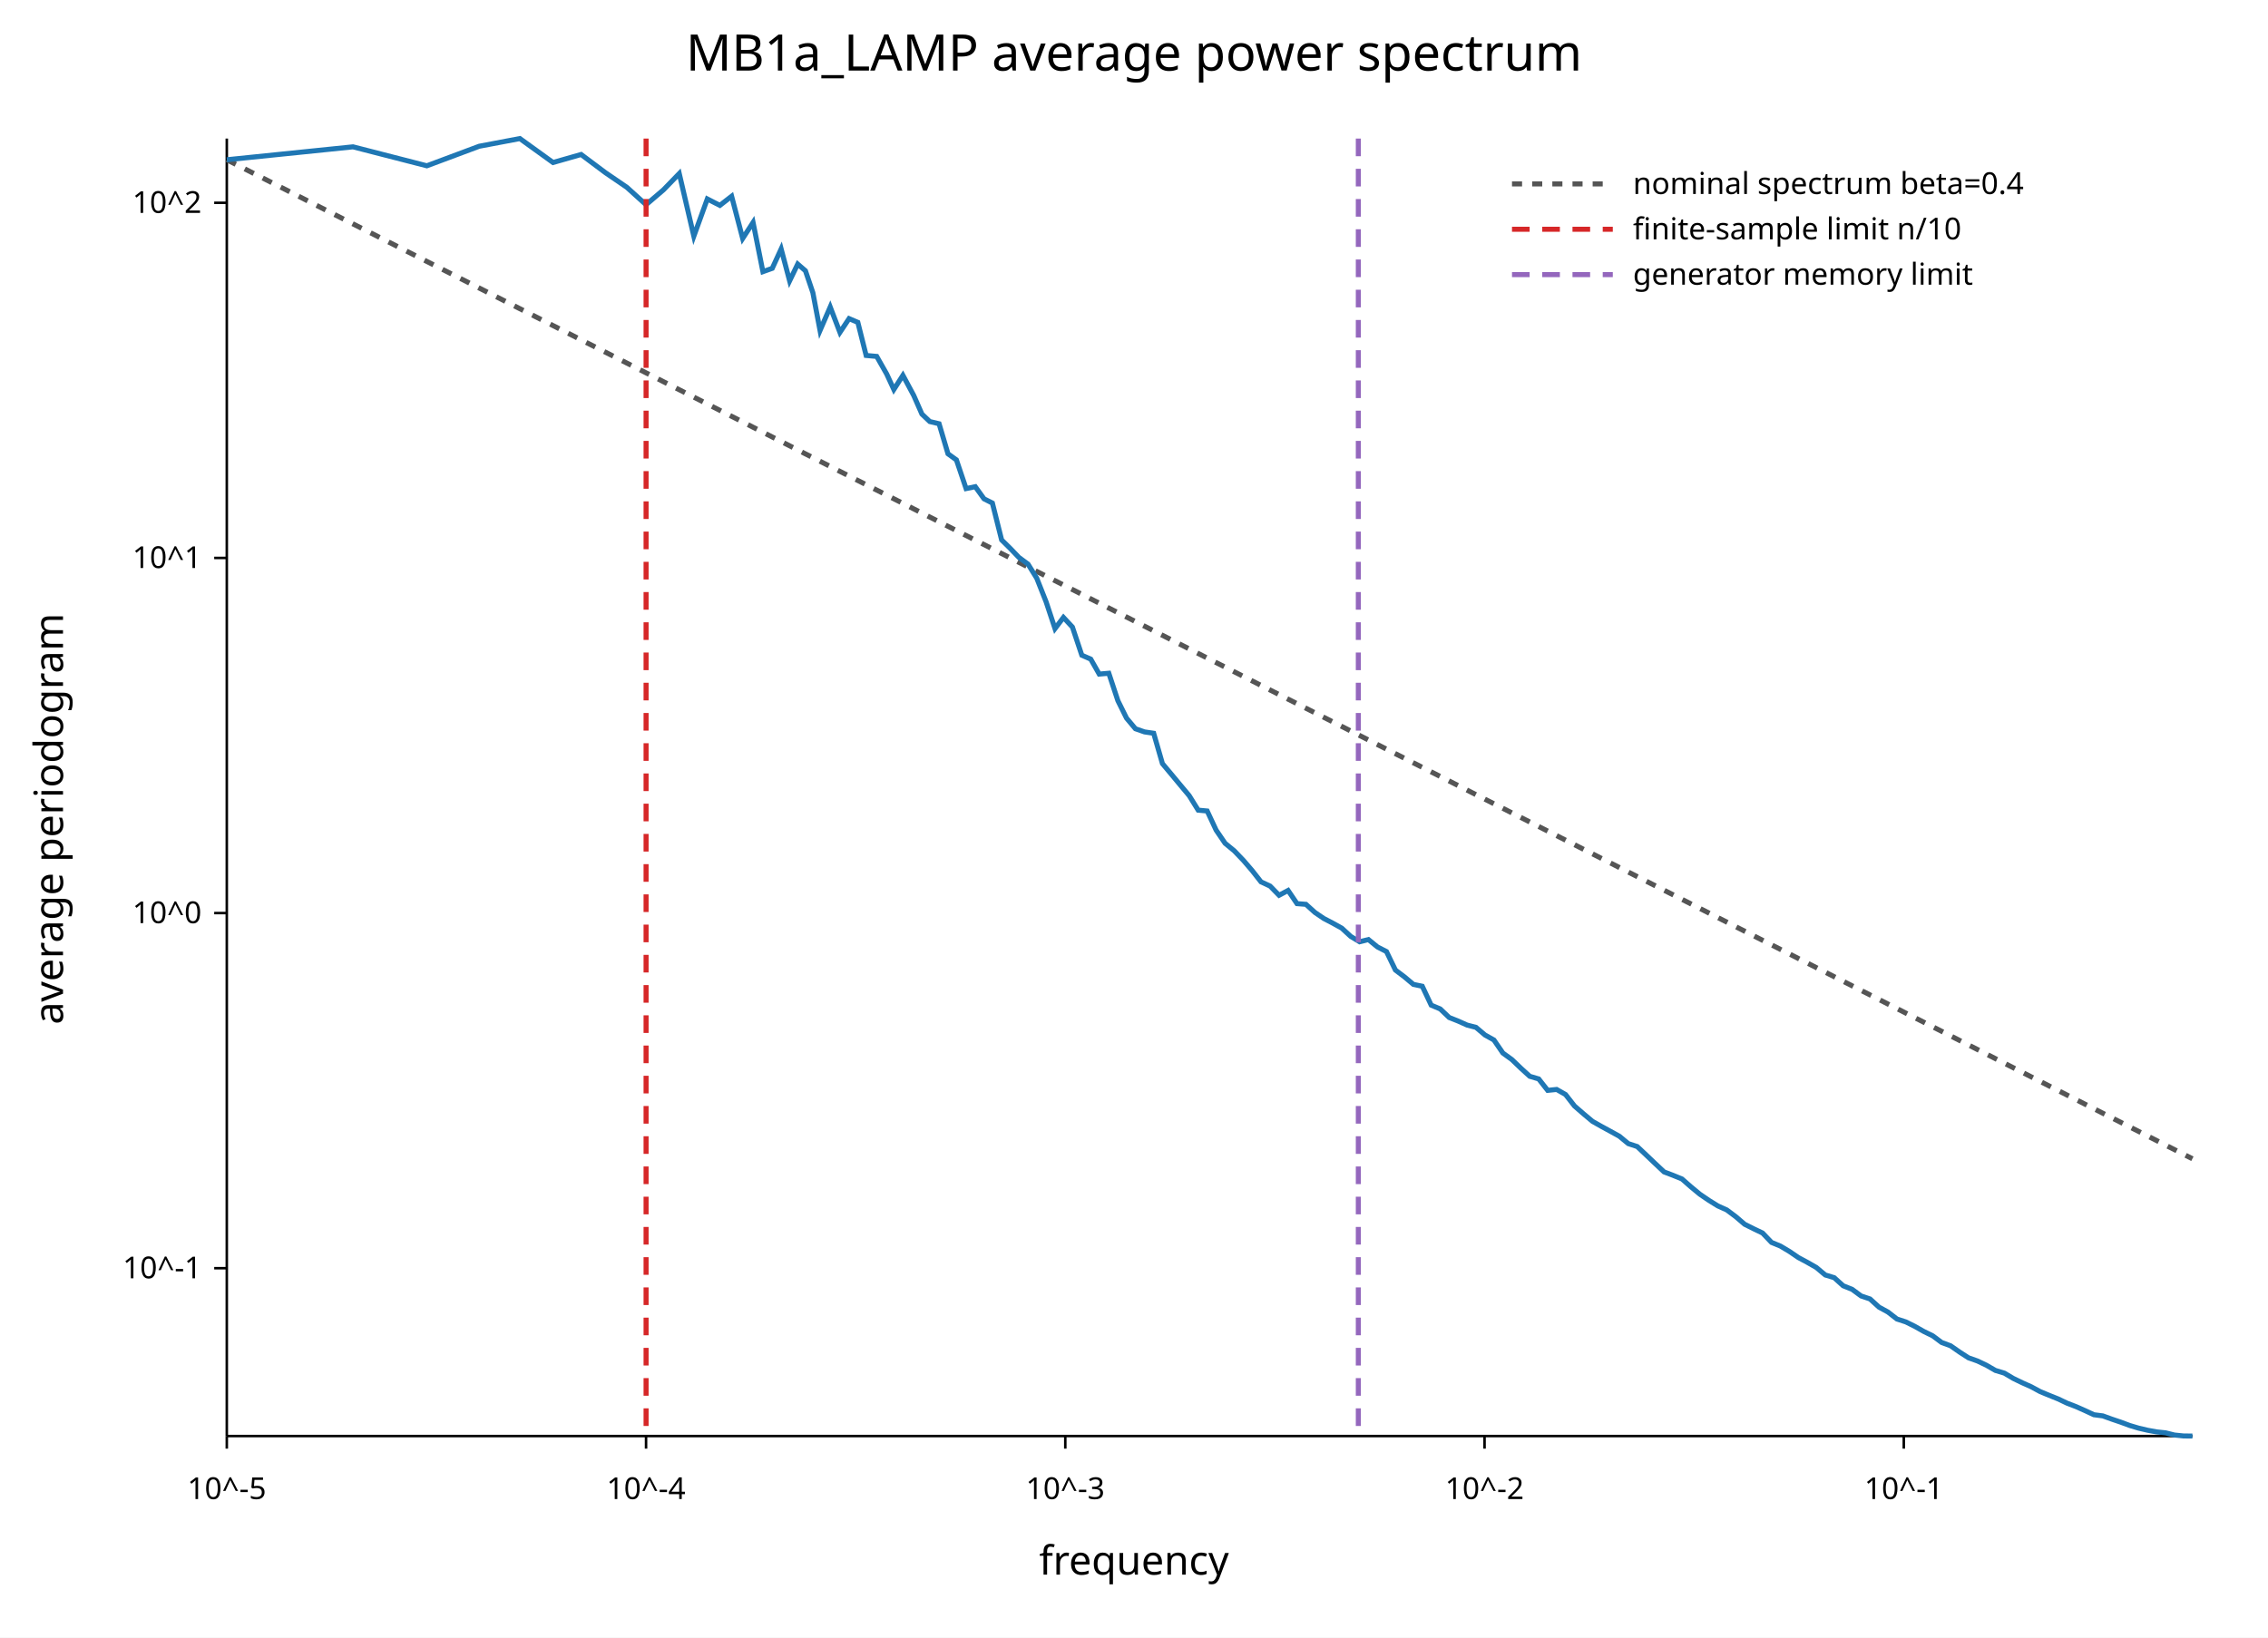
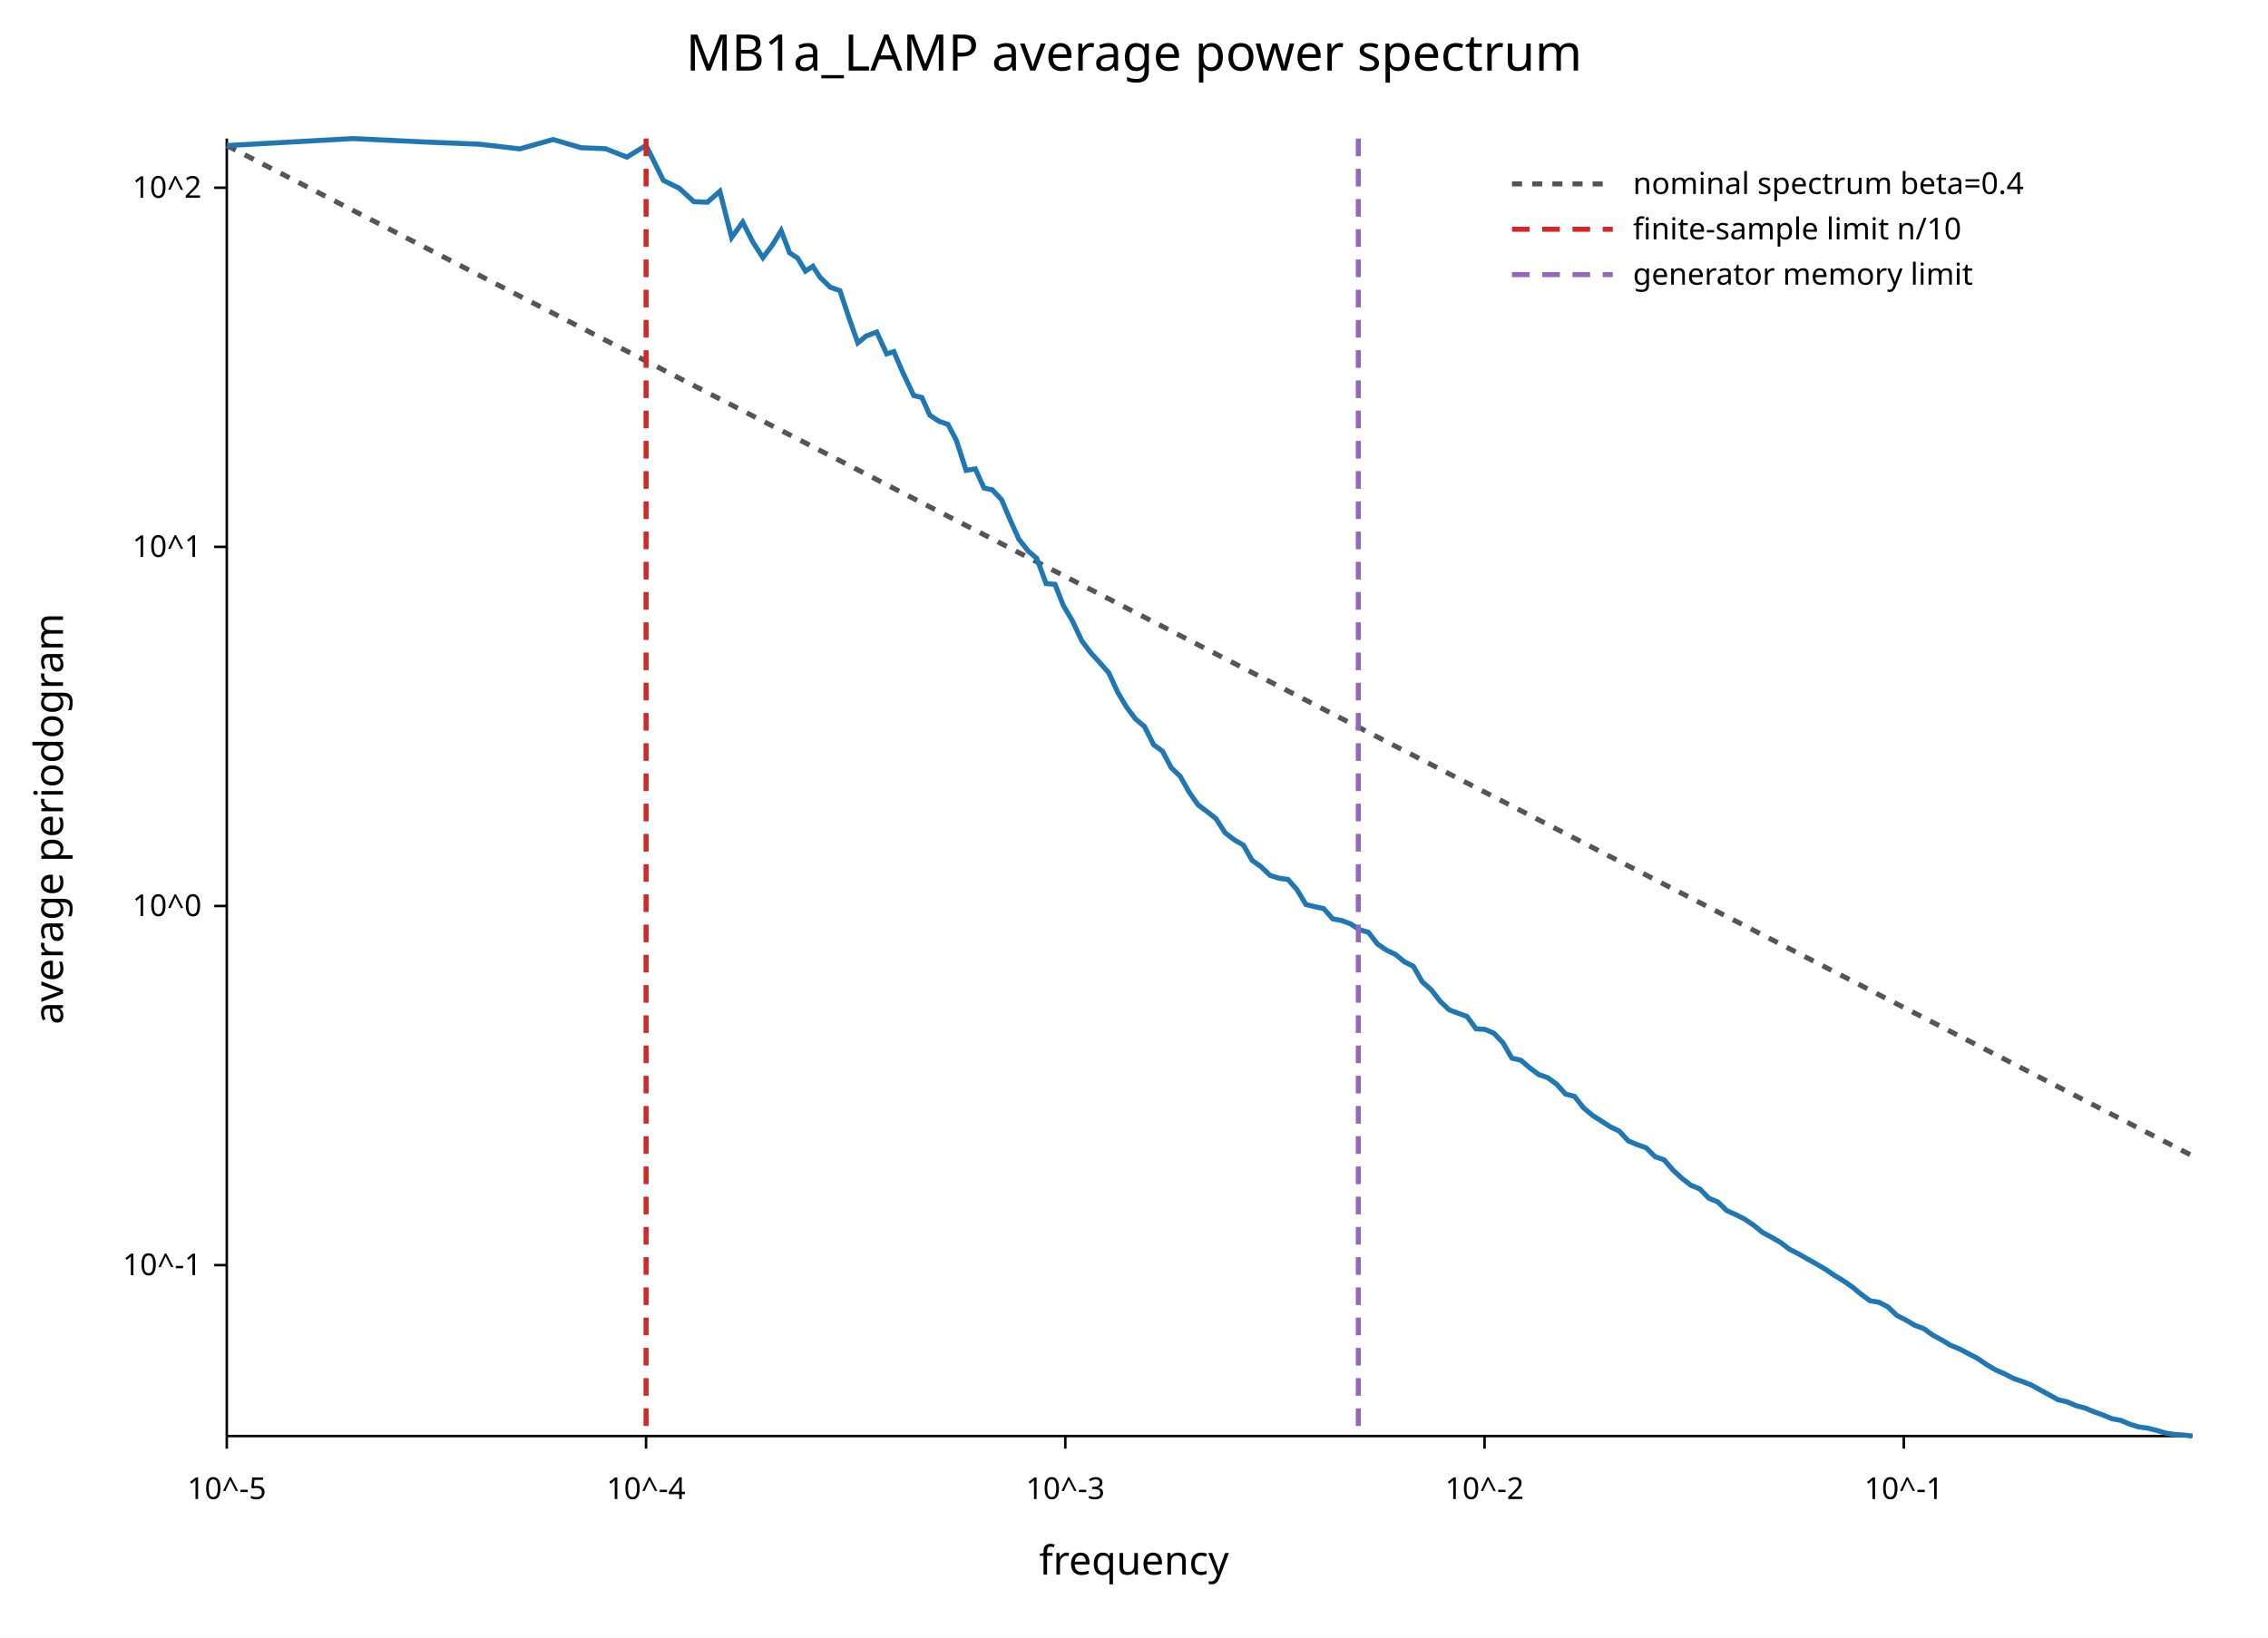
<svg xmlns="http://www.w3.org/2000/svg" width="900" height="650" viewBox="0 0 900 650">
  <rect width="100%" height="100%" fill="white" />
  <text x="450.0" y="28" text-anchor="middle" font-family="sans-serif" font-size="20">MB1a_LAMP average power spectrum</text>
  <line x1="90" y1="570" x2="870" y2="570" stroke="black" />
  <line x1="90" y1="55" x2="90" y2="570" stroke="black" />
  <line x1="90.0" y1="570" x2="90.0" y2="575" stroke="black" />
  <text x="90.0" y="595" text-anchor="middle" font-family="sans-serif" font-size="12">10^-5</text>
  <line x1="256.369" y1="570" x2="256.369" y2="575" stroke="black" />
  <text x="256.369" y="595" text-anchor="middle" font-family="sans-serif" font-size="12">10^-4</text>
  <line x1="422.737" y1="570" x2="422.737" y2="575" stroke="black" />
  <text x="422.737" y="595" text-anchor="middle" font-family="sans-serif" font-size="12">10^-3</text>
  <line x1="589.106" y1="570" x2="589.106" y2="575" stroke="black" />
  <text x="589.106" y="595" text-anchor="middle" font-family="sans-serif" font-size="12">10^-2</text>
  <line x1="755.475" y1="570" x2="755.475" y2="575" stroke="black" />
  <text x="755.475" y="595" text-anchor="middle" font-family="sans-serif" font-size="12">10^-1</text>
-   <line x1="85" y1="503.376" x2="90" y2="503.376" stroke="black" />
-   <text x="80" y="507.376" text-anchor="end" font-family="sans-serif" font-size="12">10^-1</text>
-   <line x1="85" y1="362.416" x2="90" y2="362.416" stroke="black" />
-   <text x="80" y="366.416" text-anchor="end" font-family="sans-serif" font-size="12">10^0</text>
-   <line x1="85" y1="221.457" x2="90" y2="221.457" stroke="black" />
-   <text x="80" y="225.457" text-anchor="end" font-family="sans-serif" font-size="12">10^1</text>
-   <line x1="85" y1="80.497" x2="90" y2="80.497" stroke="black" />
-   <text x="80" y="84.497" text-anchor="end" font-family="sans-serif" font-size="12">10^2</text>
-   <polyline fill="none" stroke="#555555" stroke-width="2" stroke-dasharray="4 4" points="90.0,63.41 140.08,88.87 169.38,103.77 190.16,114.33 206.29,122.53 219.46,129.23 230.6,134.89 240.25,139.79 248.76,144.12 256.37,147.99 263.26,151.49 269.54,154.69 275.33,157.63 280.68,160.35 285.66,162.88 290.33,165.25 294.71,167.48 298.84,169.58 302.74,171.56 306.45,173.45 309.98,175.24 313.34,176.95 316.55,178.58 319.62,180.15 322.57,181.64 325.41,183.09 329.45,185.14 333.3,187.1 336.93,188.94 340.41,190.71 343.71,192.39 347.9,194.52 351.86,196.53 354.7,197.98 358.3,199.81 362.59,201.99 365.84,203.64 368.95,205.22 372.65,207.1 376.18,208.9 379.53,210.6 383.37,212.55 387.02,214.41 390.49,216.17 393.8,217.85 397.47,219.72 400.98,221.5 404.31,223.2 407.95,225.05 411.41,226.81 415.12,228.69 418.65,230.48 422.0,232.19 425.56,234.0 429.29,235.89 432.83,237.7 436.2,239.41 440.0,241.34 443.61,243.17 447.04,244.92 450.57,246.71 454.16,248.54 457.81,250.39 461.28,252.16 464.8,253.95 468.34,255.75 471.9,257.56 475.47,259.37 479.04,261.19 482.6,262.99 486.14,264.79 489.8,266.65 493.42,268.5 496.87,270.25 500.4,272.05 504.01,273.88 507.56,275.68 511.15,277.51 514.68,279.3 518.23,281.11 521.8,282.93 525.29,284.7 528.87,286.52 532.44,288.33 535.99,290.14 539.52,291.93 543.02,293.71 546.62,295.54 550.18,297.35 553.74,299.16 557.3,300.97 560.86,302.78 564.4,304.58 567.93,306.37 571.52,308.2 575.07,310.0 578.62,311.81 582.17,313.61 585.7,315.41 589.28,317.23 592.83,319.03 596.38,320.84 599.95,322.65 603.5,324.46 607.05,326.26 610.59,328.06 614.15,329.87 617.72,331.69 621.25,333.48 624.8,335.28 628.37,337.1 631.93,338.91 635.47,340.71 639.02,342.51 642.57,344.32 646.13,346.13 649.69,347.94 653.24,349.74 656.79,351.55 660.34,353.35 663.9,355.16 667.46,356.97 671.01,358.78 674.56,360.58 678.11,362.39 681.67,364.2 685.22,366.0 688.77,367.81 692.32,369.61 695.88,371.42 699.43,373.23 702.98,375.03 706.54,376.84 710.09,378.64 713.64,380.45 717.2,382.26 720.76,384.07 724.31,385.87 727.86,387.68 731.42,389.49 734.97,391.29 738.52,393.1 742.07,394.9 745.63,396.71 749.18,398.52 752.74,400.32 756.29,402.13 759.84,403.94 763.4,405.74 766.95,407.55 770.5,409.35 774.05,411.16 777.61,412.97 781.16,414.77 784.72,416.58 788.27,418.39 791.82,420.19 795.38,422.0 798.93,423.81 802.48,425.61 806.04,427.42 809.59,429.23 813.14,431.03 816.7,432.84 820.25,434.65 823.8,436.45 827.36,438.26 830.91,440.07 834.46,441.87 838.02,443.68 841.57,445.48 845.13,447.29 848.68,449.1 852.23,450.9 855.79,452.71 859.34,454.52 862.89,456.32 866.45,458.13 870.0,459.94" />
+   <line x1="85" y1="502.15" x2="90" y2="502.15" stroke="black" />
+   <text x="80" y="506.15" text-anchor="end" font-family="sans-serif" font-size="12">10^-1</text>
+   <line x1="85" y1="359.603" x2="90" y2="359.603" stroke="black" />
+   <text x="80" y="363.603" text-anchor="end" font-family="sans-serif" font-size="12">10^0</text>
+   <line x1="85" y1="217.057" x2="90" y2="217.057" stroke="black" />
+   <text x="80" y="221.057" text-anchor="end" font-family="sans-serif" font-size="12">10^1</text>
+   <line x1="85" y1="74.51" x2="90" y2="74.51" stroke="black" />
+   <text x="80" y="78.51" text-anchor="end" font-family="sans-serif" font-size="12">10^2</text>
+   <polyline fill="none" stroke="#555555" stroke-width="2" stroke-dasharray="4 4" points="90.0,57.78 140.08,83.52 169.38,98.58 190.16,109.27 206.29,117.56 219.46,124.33 230.6,130.06 240.25,135.02 248.76,139.39 256.37,143.3 263.26,146.85 269.54,150.08 275.33,153.05 280.68,155.8 285.66,158.37 290.33,160.76 294.71,163.01 298.84,165.14 302.74,167.15 306.45,169.05 309.98,170.86 313.34,172.59 316.55,174.24 319.62,175.82 322.57,177.34 325.41,178.8 329.45,180.87 333.3,182.85 336.93,184.72 340.41,186.51 343.71,188.21 347.9,190.36 351.86,192.4 354.7,193.86 358.3,195.71 362.59,197.91 365.84,199.58 368.95,201.18 372.65,203.08 376.18,204.9 379.53,206.62 383.37,208.6 387.02,210.47 390.49,212.25 393.8,213.95 397.47,215.84 400.98,217.65 404.31,219.36 407.95,221.23 411.41,223.01 415.12,224.91 418.65,226.73 422.0,228.46 425.56,230.29 429.29,232.2 432.83,234.02 436.2,235.76 440.0,237.71 443.61,239.56 447.04,241.33 450.57,243.14 454.16,244.99 457.81,246.86 461.28,248.65 464.8,250.45 468.34,252.28 471.9,254.11 475.47,255.94 479.04,257.78 482.6,259.61 486.14,261.42 489.8,263.31 493.42,265.17 496.87,266.94 500.4,268.76 504.01,270.61 507.56,272.44 511.15,274.29 514.68,276.1 518.23,277.92 521.8,279.76 525.29,281.56 528.87,283.39 532.44,285.23 535.99,287.06 539.52,288.87 543.02,290.67 546.62,292.52 550.18,294.35 553.74,296.18 557.3,298.01 560.86,299.84 564.4,301.66 567.93,303.47 571.52,305.32 575.07,307.14 578.62,308.97 582.17,310.79 585.7,312.61 589.28,314.45 592.83,316.28 596.38,318.1 599.95,319.93 603.5,321.76 607.05,323.58 610.59,325.41 614.15,327.24 617.72,329.07 621.25,330.89 624.8,332.71 628.37,334.54 631.93,336.38 635.47,338.2 639.02,340.02 642.57,341.84 646.13,343.68 649.69,345.5 653.24,347.33 656.79,349.16 660.34,350.98 663.9,352.81 667.46,354.64 671.01,356.47 674.56,358.29 678.11,360.12 681.67,361.95 685.22,363.77 688.77,365.6 692.32,367.42 695.88,369.25 699.43,371.08 702.98,372.9 706.54,374.73 710.09,376.56 713.64,378.38 717.2,380.21 720.76,382.04 724.31,383.87 727.86,385.69 731.42,387.52 734.97,389.34 738.52,391.17 742.07,393.0 745.63,394.83 749.18,396.65 752.74,398.48 756.29,400.31 759.84,402.13 763.4,403.96 766.95,405.79 770.5,407.61 774.05,409.44 777.61,411.27 781.16,413.09 784.72,414.92 788.27,416.75 791.82,418.57 795.38,420.4 798.93,422.23 802.48,424.05 806.04,425.88 809.59,427.71 813.14,429.54 816.7,431.36 820.25,433.19 823.8,435.02 827.36,436.84 830.91,438.67 834.46,440.5 838.02,442.32 841.57,444.15 845.13,445.98 848.68,447.8 852.23,449.63 855.79,451.46 859.34,453.28 862.89,455.11 866.45,456.94 870.0,458.76" />
  <line x1="600" y1="73" x2="640" y2="73" stroke="#555555" stroke-width="2" stroke-dasharray="4 4" />
  <text x="648" y="77" font-family="sans-serif" font-size="12">nominal spectrum beta=0.4</text>
-   <polyline fill="none" stroke="#1f77b4" stroke-width="2" points="90.0,63.41 140.08,58.28 169.38,65.81 190.16,58.05 206.29,55.0 219.46,64.5 230.6,61.32 240.25,68.54 248.76,74.36 256.37,81.25 263.26,75.37 269.54,68.89 275.33,93.75 280.68,78.97 285.66,81.52 290.33,77.9 294.71,94.66 298.84,88.29 302.74,107.83 306.45,106.51 309.98,98.82 313.34,111.48 316.55,104.83 319.62,107.48 322.57,116.18 325.41,131.17 329.45,121.85 333.3,131.93 336.93,126.47 340.41,127.95 343.71,141.09 347.9,141.47 351.86,148.45 354.7,154.6 358.3,148.98 362.59,156.97 365.84,164.36 368.95,167.32 372.65,168.2 376.18,180.12 379.53,182.55 383.37,193.93 387.02,193.18 390.49,198.0 393.8,199.67 397.47,214.31 400.98,217.77 404.31,221.24 407.95,223.93 411.41,229.51 415.12,238.88 418.65,249.51 422.0,245.07 425.56,248.89 429.29,260.07 432.83,261.62 436.2,267.56 440.0,267.23 443.61,278.13 447.04,285.05 450.57,289.26 454.16,290.51 457.81,291.05 461.28,303.09 464.8,307.29 468.34,311.55 471.9,315.81 475.47,321.57 479.04,321.9 482.6,329.51 486.14,334.71 489.8,337.73 493.42,341.51 496.87,345.53 500.4,350.03 504.01,351.71 507.56,355.35 511.15,353.45 514.68,358.67 518.23,358.95 521.8,362.18 525.29,364.55 528.87,366.42 532.44,368.4 535.99,371.67 539.52,373.81 543.02,372.93 546.62,375.87 550.18,377.69 553.74,385.04 557.3,387.73 560.86,390.72 564.4,391.47 567.93,398.96 571.52,400.48 575.07,403.87 578.62,405.28 582.17,406.87 585.7,407.78 589.28,410.81 592.83,412.8 596.38,417.98 599.95,420.57 603.5,423.98 607.05,427.21 610.59,428.25 614.15,432.79 617.72,432.43 621.25,434.44 624.8,439.0 628.37,442.1 631.93,445.08 635.47,447.09 639.02,449.02 642.57,450.98 646.13,453.92 649.69,455.09 653.24,458.44 656.79,461.82 660.34,465.16 663.9,466.51 667.46,467.97 671.01,471.09 674.56,474.02 678.11,476.44 681.67,478.65 685.22,480.25 688.77,482.9 692.32,485.94 695.88,487.72 699.43,489.42 702.98,493.14 706.54,494.61 710.09,496.73 713.64,499.15 717.2,501.06 720.76,503.09 724.31,506.07 727.86,507.14 731.42,510.35 734.97,511.77 738.52,514.39 742.07,515.59 745.63,518.83 749.18,520.77 752.74,523.54 756.29,524.7 759.84,526.46 763.4,528.48 766.95,530.22 770.5,532.86 774.05,534.18 777.61,536.66 781.16,538.95 784.72,540.21 788.27,541.9 791.82,543.95 795.38,545.03 798.93,547.13 802.48,548.85 806.04,550.44 809.59,552.36 813.14,553.83 816.7,555.26 820.25,556.95 823.8,558.31 827.36,559.89 830.91,561.54 834.46,562.0 838.02,563.29 841.57,564.49 845.13,565.81 848.68,566.87 852.23,567.7 855.79,568.35 859.34,568.72 862.89,569.6 866.45,569.96 870.0,570.0" />
+   <polyline fill="none" stroke="#1f77b4" stroke-width="2" points="90.0,57.78 140.08,55.0 169.38,56.4 190.16,57.23 206.29,59.09 219.46,55.38 230.6,58.63 240.25,59.02 248.76,62.36 256.37,57.73 263.26,71.63 269.54,74.72 275.33,80.05 280.68,80.27 285.66,75.95 290.33,94.27 294.71,88.18 298.84,96.2 302.74,102.29 306.45,97.32 309.98,91.55 313.34,100.35 316.55,102.47 319.62,107.61 322.57,105.7 325.41,110.05 329.45,114.0 333.3,115.36 336.93,126.26 340.41,136.09 343.71,133.39 347.9,131.8 351.86,140.47 354.7,139.56 358.3,147.95 362.59,156.99 365.84,157.78 368.95,164.77 372.65,167.25 376.18,168.43 379.53,174.84 383.37,186.7 387.02,186.11 390.49,193.72 393.8,194.43 397.47,198.38 400.98,206.62 404.31,214.02 407.95,218.64 411.41,221.6 415.12,231.64 418.65,231.93 422.0,240.41 425.56,246.42 429.29,254.36 432.83,259.09 436.2,262.76 440.0,267.09 443.61,274.92 447.04,280.65 450.57,285.36 454.16,288.38 457.81,295.65 461.28,298.12 464.8,304.77 468.34,308.14 471.9,314.44 475.47,319.49 479.04,322.17 482.6,325.01 486.14,330.55 489.8,333.35 493.42,335.46 496.87,341.5 500.4,344.02 504.01,347.46 507.56,348.59 511.15,349.1 514.68,353.15 518.23,359.03 521.8,359.9 525.29,360.66 528.87,364.72 532.44,365.38 535.99,366.74 539.52,369.05 543.02,370.05 546.62,374.7 550.18,377.13 553.74,378.81 557.3,381.77 560.86,383.54 564.4,389.73 567.93,392.84 571.52,397.45 575.07,400.84 578.62,402.16 582.17,403.47 585.7,408.35 589.28,408.59 592.83,410.11 596.38,413.85 599.95,419.99 603.5,420.83 607.05,423.85 610.59,426.5 614.15,427.74 617.72,430.35 621.25,434.27 624.8,435.17 628.37,439.71 631.93,442.72 635.47,444.97 639.02,447.27 642.57,448.97 646.13,452.83 649.69,454.33 653.24,455.59 656.79,459.12 660.34,460.35 663.9,464.45 667.46,467.72 671.01,470.47 674.56,471.94 678.11,475.62 681.67,477.07 685.22,480.51 688.77,482.1 692.32,483.89 695.88,486.31 699.43,489.18 702.98,491.09 706.54,493.15 710.09,495.85 713.64,497.66 717.2,499.68 720.76,501.68 724.31,503.77 727.86,506.17 731.42,508.33 734.97,510.77 738.52,513.7 742.07,516.31 745.63,516.91 749.18,518.74 752.74,522.14 756.29,523.94 759.84,526.05 763.4,527.37 766.95,529.93 770.5,531.85 774.05,533.99 777.61,535.44 781.16,537.32 784.72,539.17 788.27,541.6 791.82,543.71 795.38,545.27 798.93,547.1 802.48,548.35 806.04,549.73 809.59,551.7 813.14,553.63 816.7,555.6 820.25,556.4 823.8,557.92 827.36,558.87 830.91,560.36 834.46,561.62 838.02,563.11 841.57,563.78 845.13,565.28 848.68,566.37 852.23,566.86 855.79,567.73 859.34,568.82 862.89,569.35 866.45,569.61 870.0,570.0" />
  <line x1="256.38" y1="55" x2="256.38" y2="570" stroke="#d62728" stroke-width="2" stroke-dasharray="7 5" />
  <line x1="600" y1="91" x2="640" y2="91" stroke="#d62728" stroke-width="2" stroke-dasharray="7 5" />
  <text x="648" y="95" font-family="sans-serif" font-size="12">finite-sample limit n/10</text>
  <line x1="539.02" y1="55" x2="539.02" y2="570" stroke="#9467bd" stroke-width="2" stroke-dasharray="7 5" />
  <line x1="600" y1="109" x2="640" y2="109" stroke="#9467bd" stroke-width="2" stroke-dasharray="7 5" />
  <text x="648" y="113" font-family="sans-serif" font-size="12">generator memory limit</text>
  <text x="450.0" y="625" text-anchor="middle" font-family="sans-serif" font-size="16">frequency</text>
  <text x="25" y="325.0" transform="rotate(-90 25 325.0)" text-anchor="middle" font-family="sans-serif" font-size="16">average periodogram</text>
</svg>
